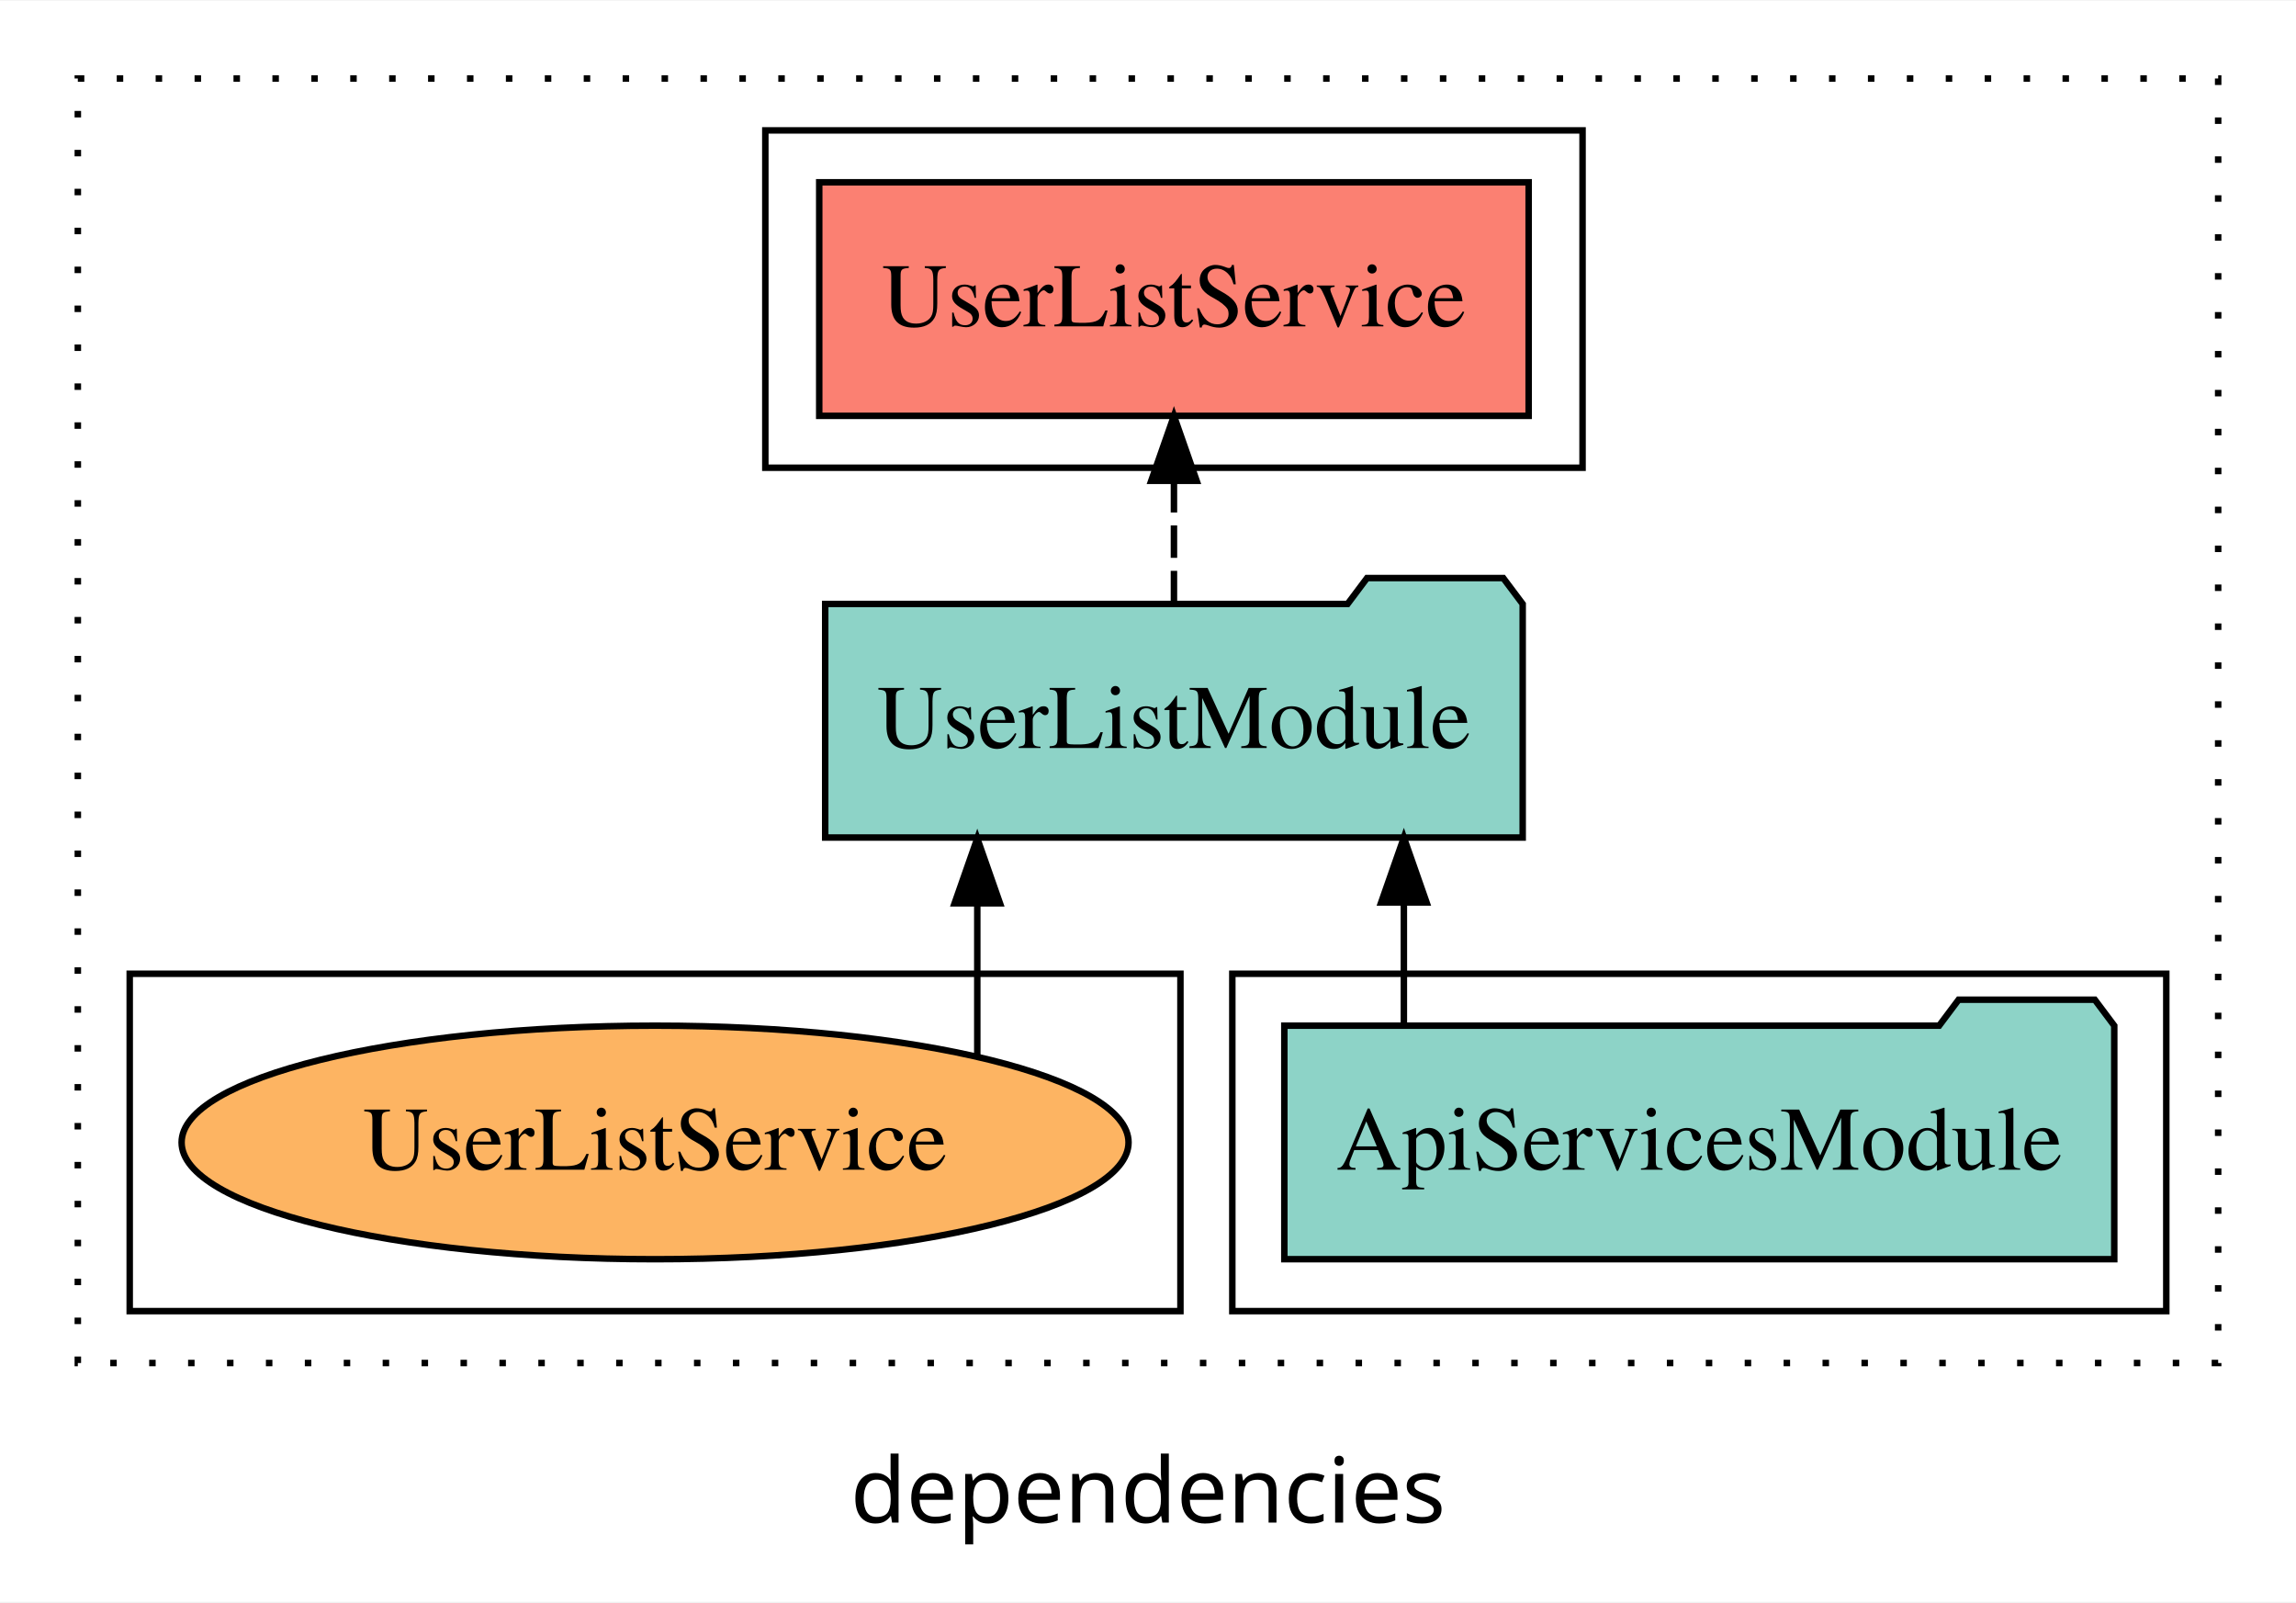
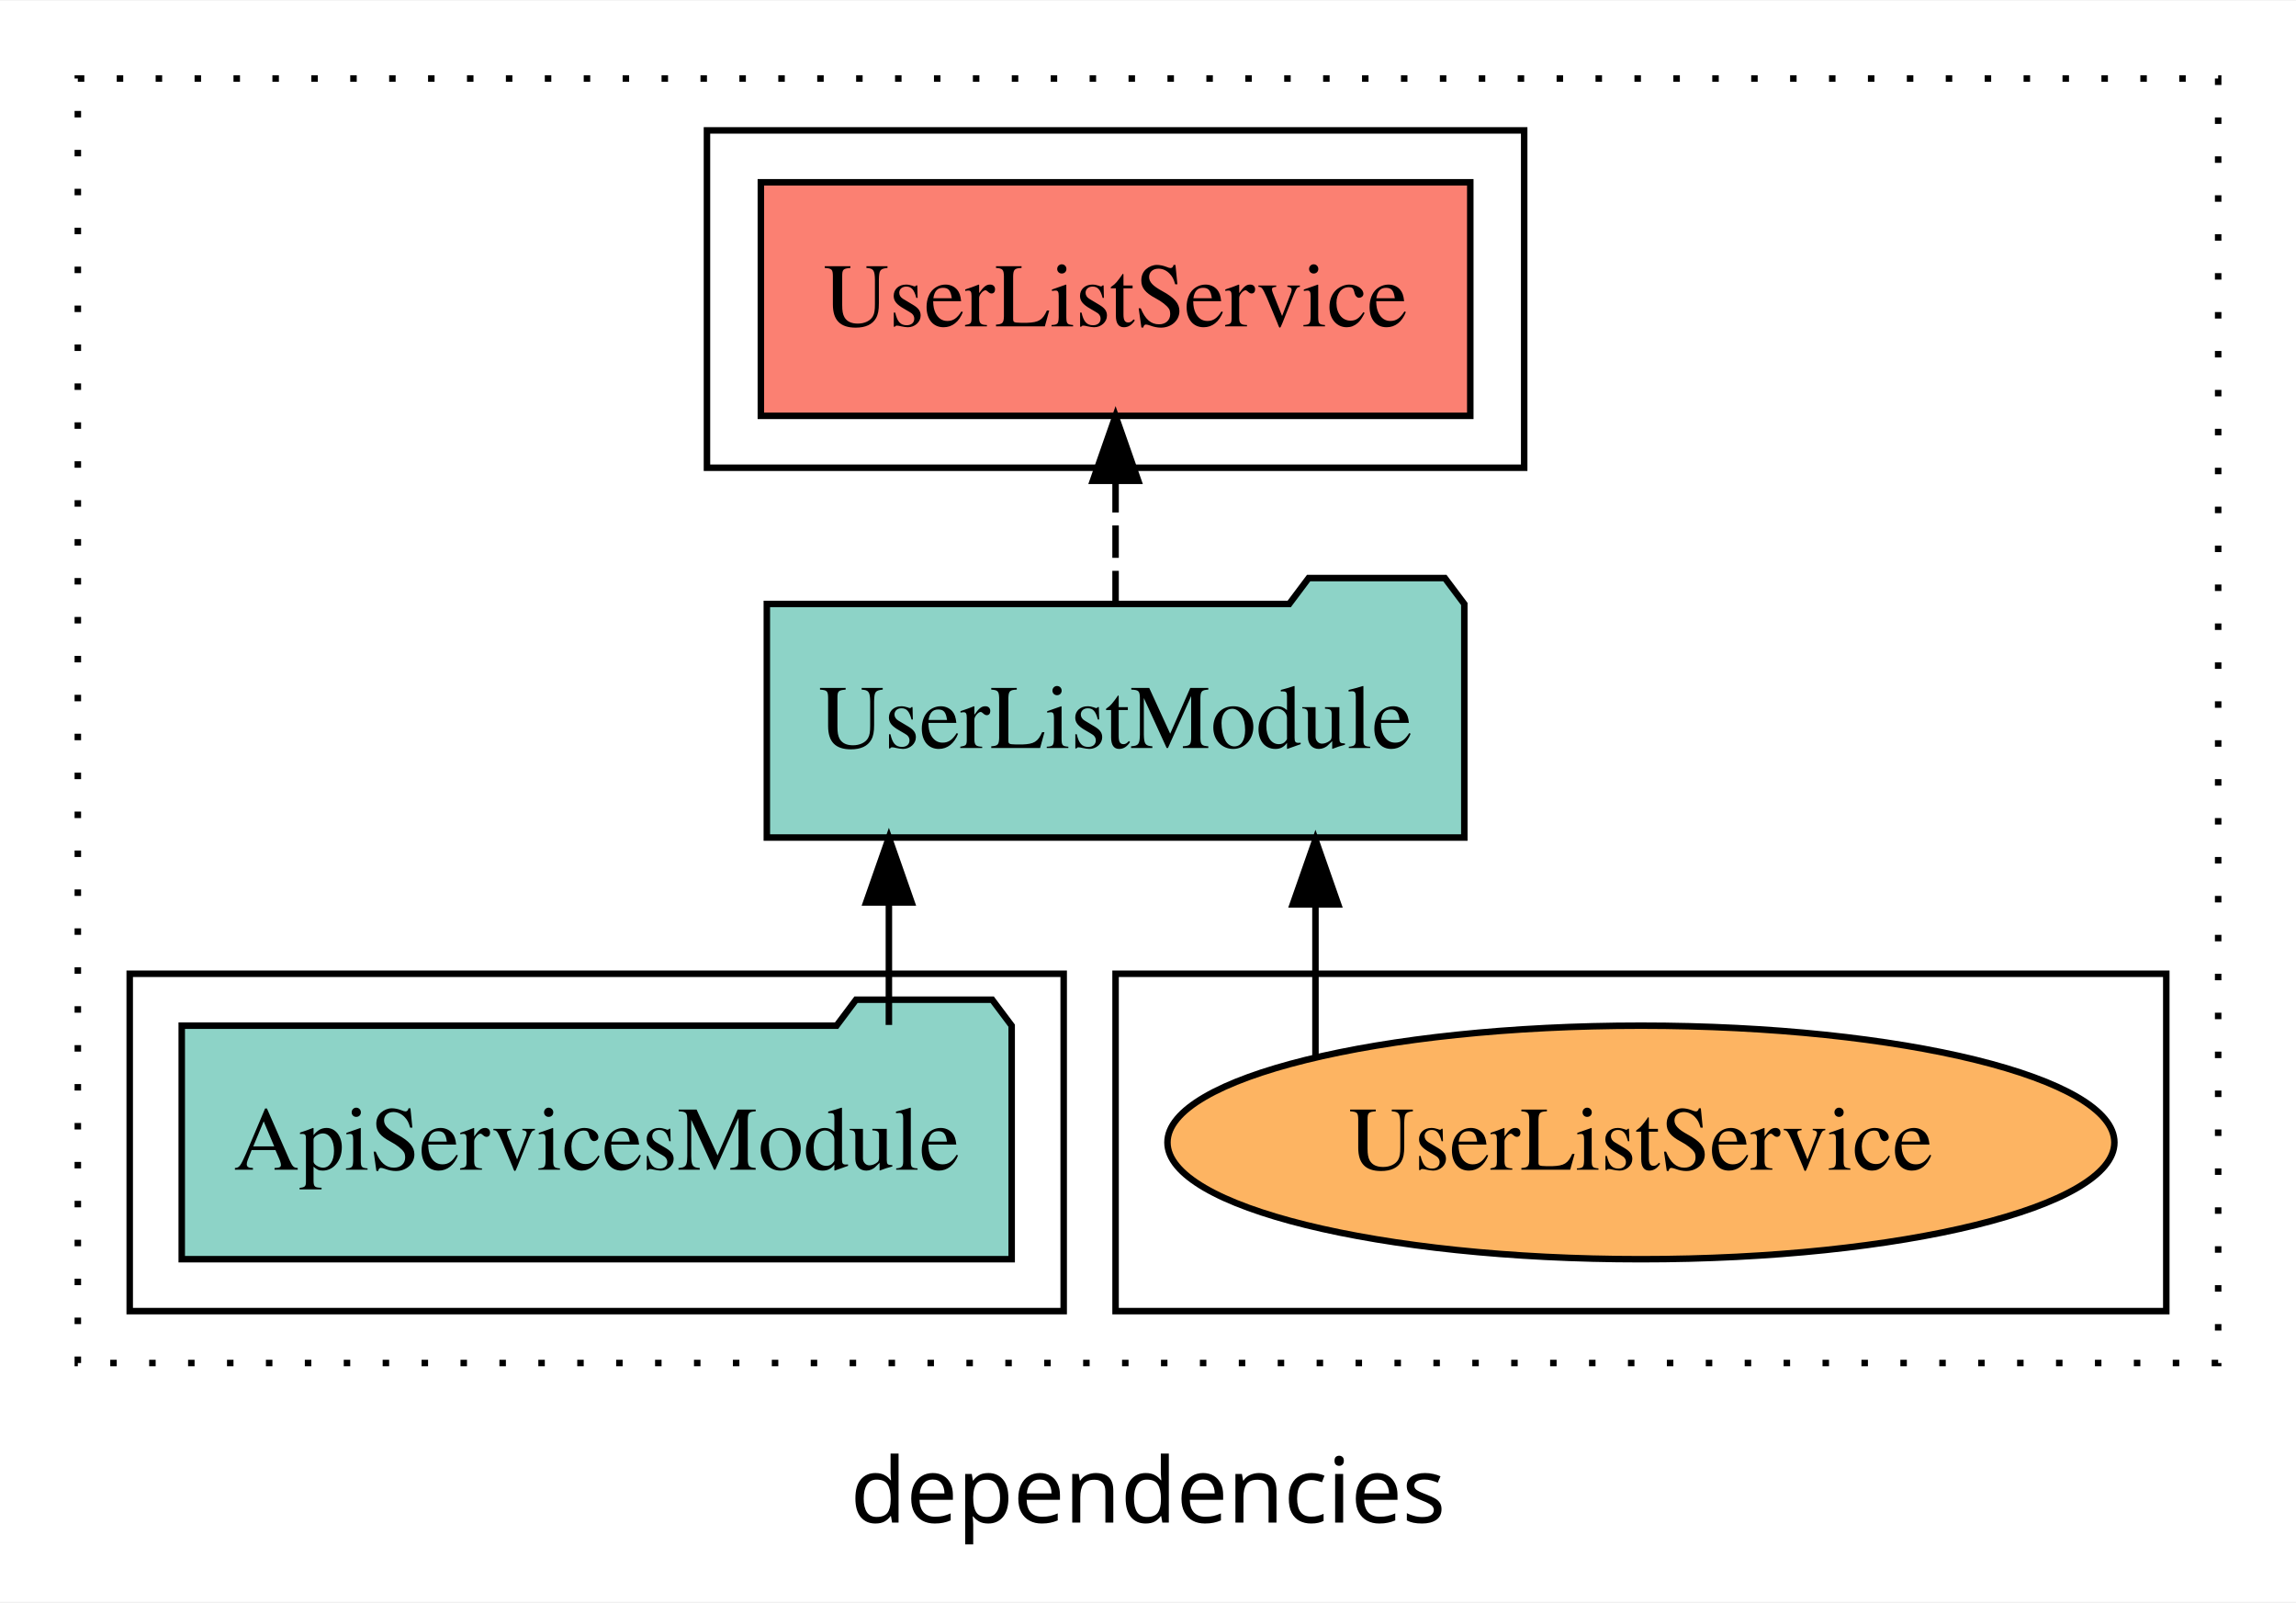
<svg xmlns="http://www.w3.org/2000/svg" width="354pt" height="247pt" viewBox="0.00 0.00 354.00 246.80">
  <g id="graph0" class="graph" transform="scale(1 1) rotate(0) translate(4 242.8)">
    <polygon fill="white" stroke="transparent" points="-4,4 -4,-242.8 350,-242.8 350,4 -4,4" />
    <text text-anchor="middle" x="173" y="-8.2" font-family="sans-serif" font-size="14.00">dependencies</text>
    <g id="clust1" class="cluster">
      <polygon fill="none" stroke="black" stroke-dasharray="1,5" points="8,-32.8 8,-230.8 338,-230.8 338,-32.8 8,-32.8" />
    </g>
+     <g id="clust6" class="cluster">
+       <polygon fill="none" stroke="black" points="168,-40.8 168,-92.8 330,-92.8 330,-40.8 168,-40.8" />
+     </g>
    <g id="clust3" class="cluster">
-       <polygon fill="none" stroke="black" points="186,-40.8 186,-92.8 330,-92.8 330,-40.8 186,-40.8" />
+       <polygon fill="none" stroke="black" points="16,-40.8 16,-92.8 160,-92.8 160,-40.8 16,-40.8" />
    </g>
    <g id="clust4" class="cluster">
-       <polygon fill="none" stroke="black" points="114,-170.8 114,-222.8 240,-222.8 240,-170.8 114,-170.8" />
-     </g>
-     <g id="clust6" class="cluster">
-       <polygon fill="none" stroke="black" points="16,-40.8 16,-92.8 178,-92.8 178,-40.8 16,-40.8" />
+       <polygon fill="none" stroke="black" points="105,-170.8 105,-222.8 231,-222.8 231,-170.8 105,-170.8" />
    </g>
    <g id="node1" class="node">
-       <polygon fill="#8dd3c7" stroke="black" points="321.98,-84.8 318.98,-88.8 297.98,-88.8 294.98,-84.8 194.02,-84.8 194.02,-48.8 321.98,-48.8 321.98,-84.8" />
-       <text text-anchor="middle" x="258" y="-62.6" font-family="Times,serif" font-size="14.00">ApiServicesModule</text>
+       <polygon fill="#8dd3c7" stroke="black" points="151.98,-84.8 148.98,-88.8 127.98,-88.8 124.98,-84.8 24.02,-84.8 24.02,-48.8 151.98,-48.8 151.98,-84.8" />
+       <text text-anchor="middle" x="88" y="-62.6" font-family="Times,serif" font-size="14.00">ApiServicesModule</text>
    </g>
    <g id="node2" class="node">
-       <polygon fill="#8dd3c7" stroke="black" points="230.77,-149.8 227.77,-153.8 206.77,-153.8 203.77,-149.8 123.23,-149.8 123.23,-113.8 230.77,-113.8 230.77,-149.8" />
-       <text text-anchor="middle" x="177" y="-127.6" font-family="Times,serif" font-size="14.00">UserListModule</text>
+       <polygon fill="#8dd3c7" stroke="black" points="221.77,-149.8 218.77,-153.8 197.77,-153.8 194.77,-149.8 114.23,-149.8 114.23,-113.8 221.77,-113.8 221.77,-149.8" />
+       <text text-anchor="middle" x="168" y="-127.6" font-family="Times,serif" font-size="14.00">UserListModule</text>
    </g>
    <g id="edge1" class="edge">
-       <path fill="none" stroke="black" d="M212.45,-84.91C212.45,-84.91 212.45,-103.79 212.45,-103.79" />
-       <polygon fill="black" stroke="black" points="208.95,-103.79 212.45,-113.79 215.95,-103.79 208.95,-103.79" />
+       <path fill="none" stroke="black" d="M133.05,-84.91C133.05,-84.91 133.05,-103.79 133.05,-103.79" />
+       <polygon fill="black" stroke="black" points="129.55,-103.79 133.05,-113.79 136.55,-103.79 129.55,-103.79" />
    </g>
    <g id="node3" class="node">
-       <polygon fill="#fb8072" stroke="black" points="231.69,-214.8 122.31,-214.8 122.31,-178.8 231.69,-178.8 231.69,-214.8" />
-       <text text-anchor="middle" x="177" y="-192.6" font-family="Times,serif" font-size="14.00">UserListService </text>
+       <polygon fill="#fb8072" stroke="black" points="222.69,-214.8 113.31,-214.8 113.31,-178.8 222.69,-178.8 222.69,-214.8" />
+       <text text-anchor="middle" x="168" y="-192.6" font-family="Times,serif" font-size="14.00">UserListService </text>
    </g>
    <g id="edge2" class="edge">
-       <path fill="none" stroke="black" stroke-dasharray="5,2" d="M177,-149.91C177,-149.91 177,-168.79 177,-168.79" />
-       <polygon fill="black" stroke="black" points="173.5,-168.79 177,-178.79 180.5,-168.79 173.5,-168.79" />
+       <path fill="none" stroke="black" stroke-dasharray="5,2" d="M168,-149.91C168,-149.91 168,-168.79 168,-168.79" />
+       <polygon fill="black" stroke="black" points="164.5,-168.79 168,-178.79 171.5,-168.79 164.5,-168.79" />
    </g>
    <g id="node4" class="node">
-       <ellipse fill="#fdb462" stroke="black" cx="97" cy="-66.8" rx="73" ry="18" />
-       <text text-anchor="middle" x="97" y="-62.6" font-family="Times,serif" font-size="14.00">UserListService</text>
+       <ellipse fill="#fdb462" stroke="black" cx="249" cy="-66.8" rx="73" ry="18" />
+       <text text-anchor="middle" x="249" y="-62.6" font-family="Times,serif" font-size="14.00">UserListService</text>
    </g>
    <g id="edge3" class="edge">
-       <path fill="none" stroke="black" d="M146.68,-80.27C146.68,-80.27 146.68,-103.66 146.68,-103.66" />
-       <polygon fill="black" stroke="black" points="143.18,-103.66 146.68,-113.66 150.18,-103.66 143.18,-103.66" />
+       <path fill="none" stroke="black" d="M198.82,-79.95C198.82,-79.95 198.82,-103.49 198.82,-103.49" />
+       <polygon fill="black" stroke="black" points="195.32,-103.49 198.82,-113.49 202.32,-103.49 195.32,-103.49" />
    </g>
  </g>
</svg>
